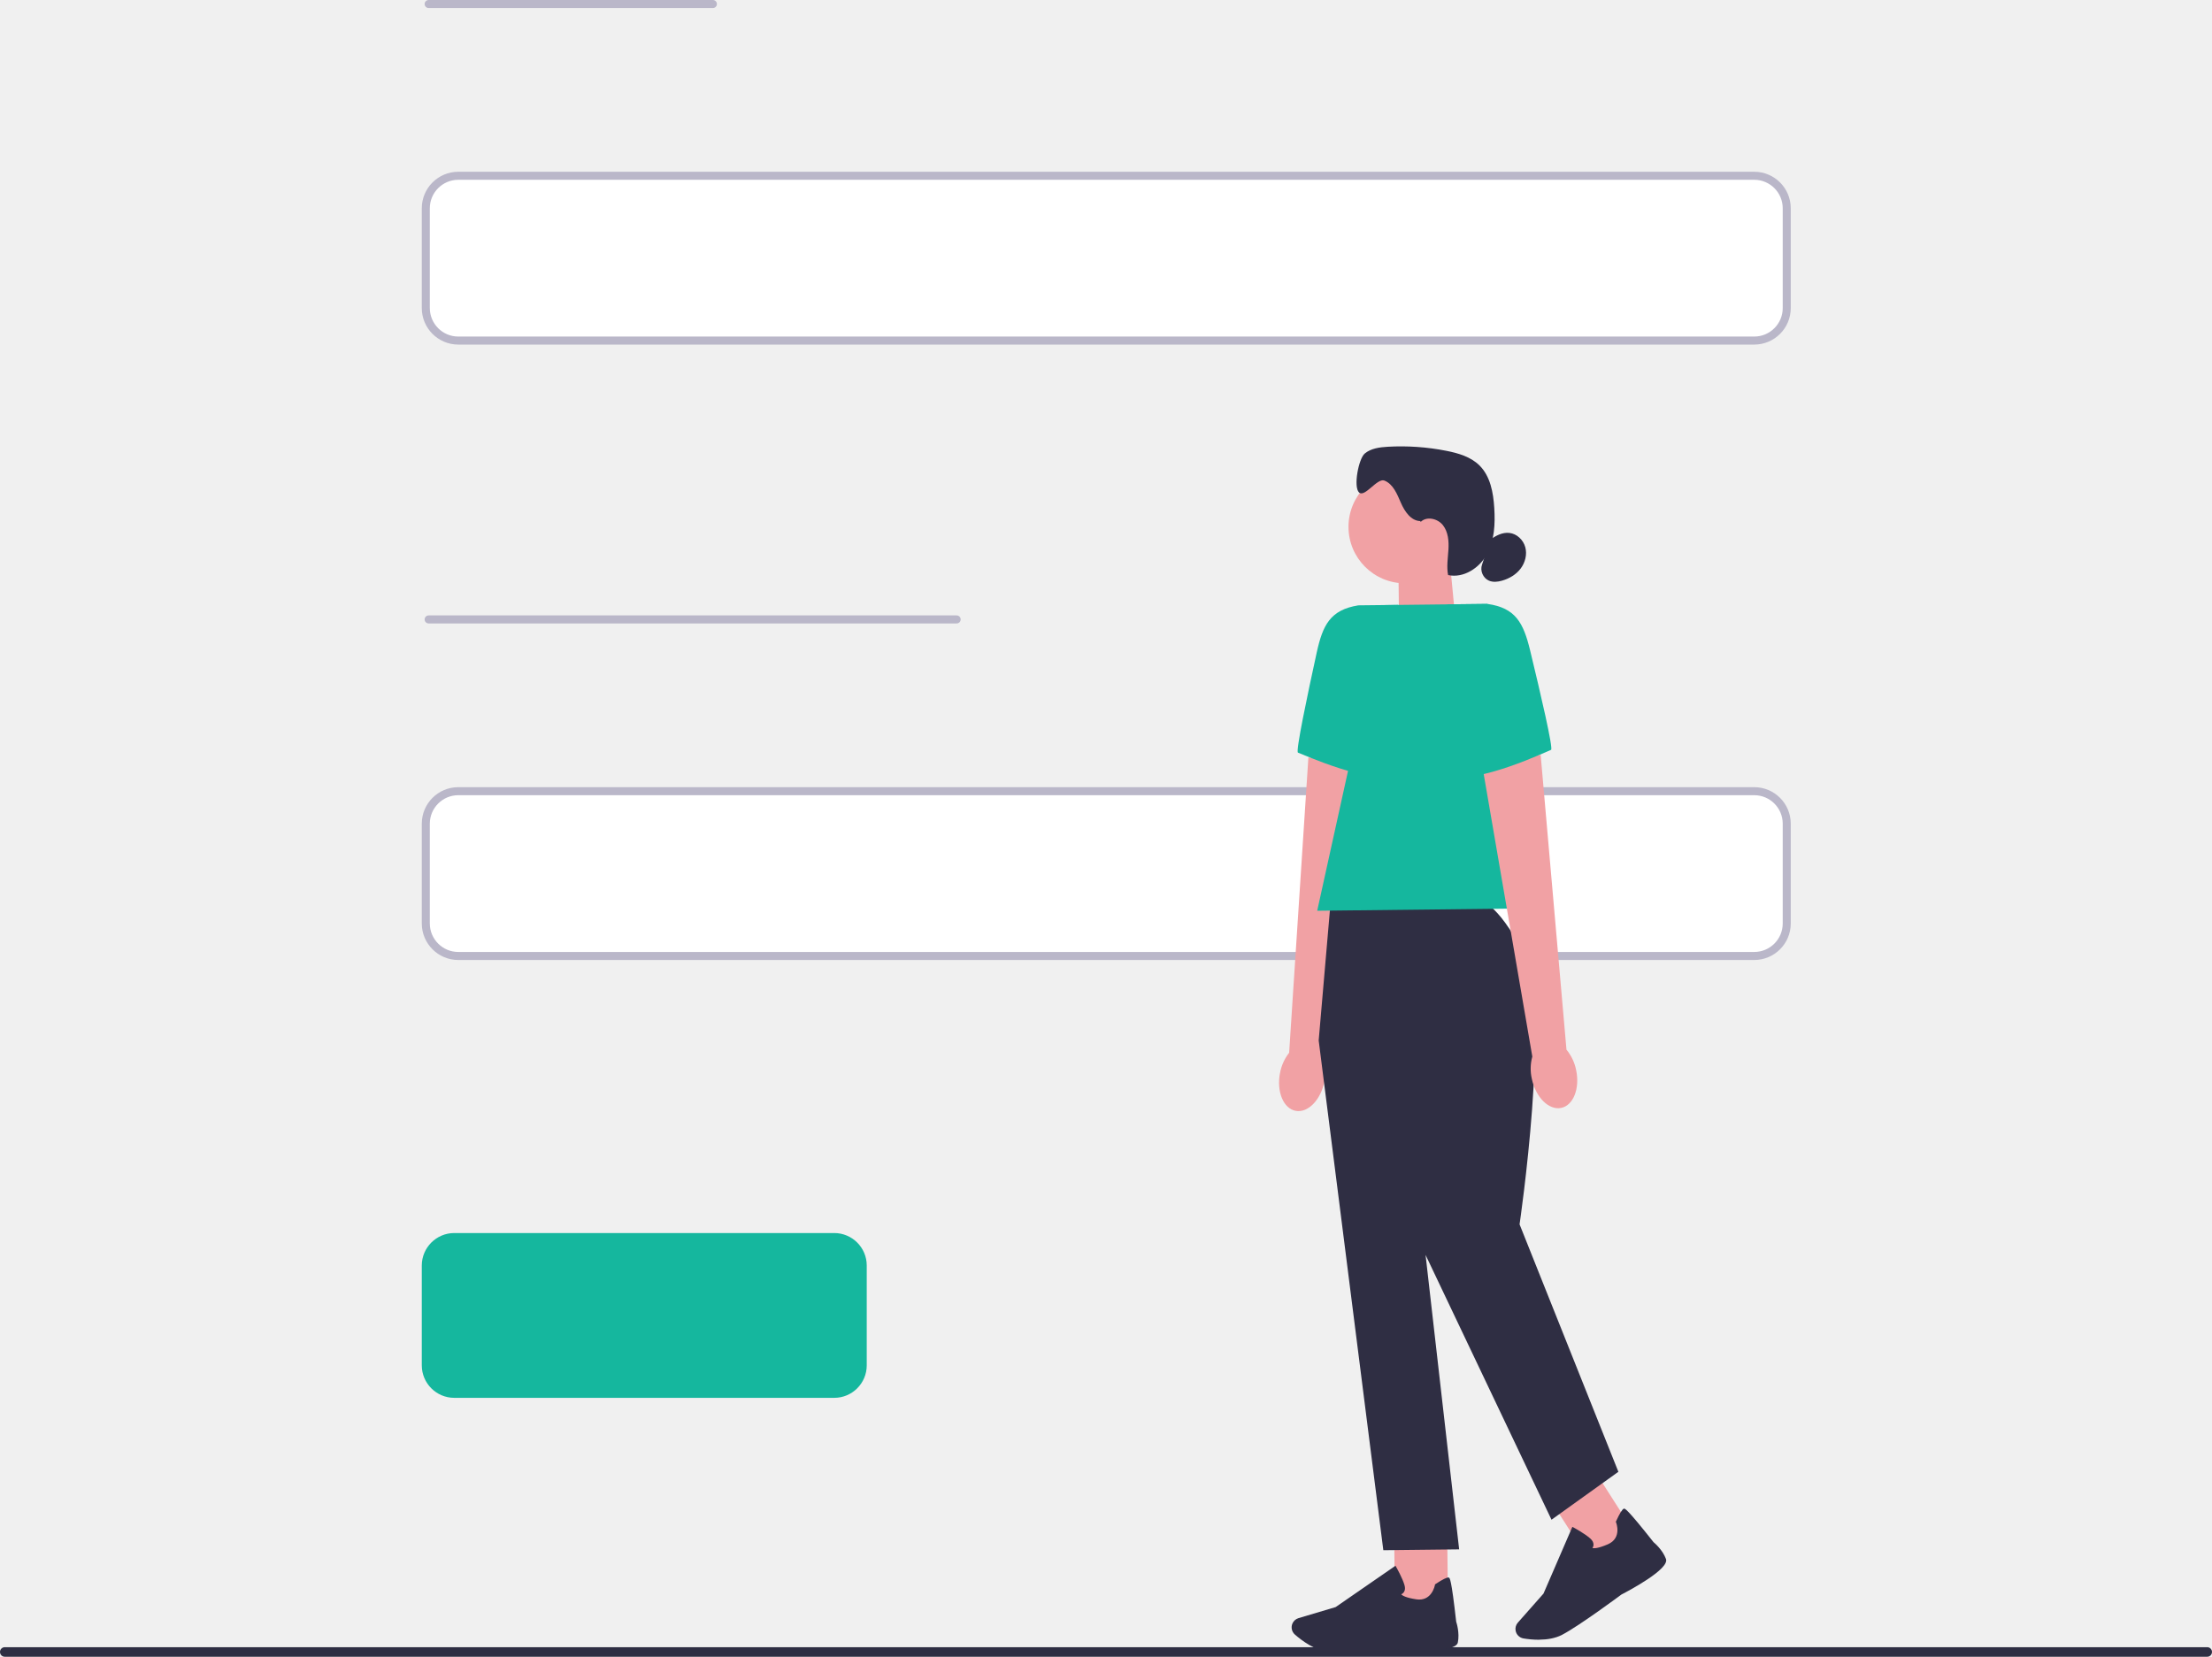
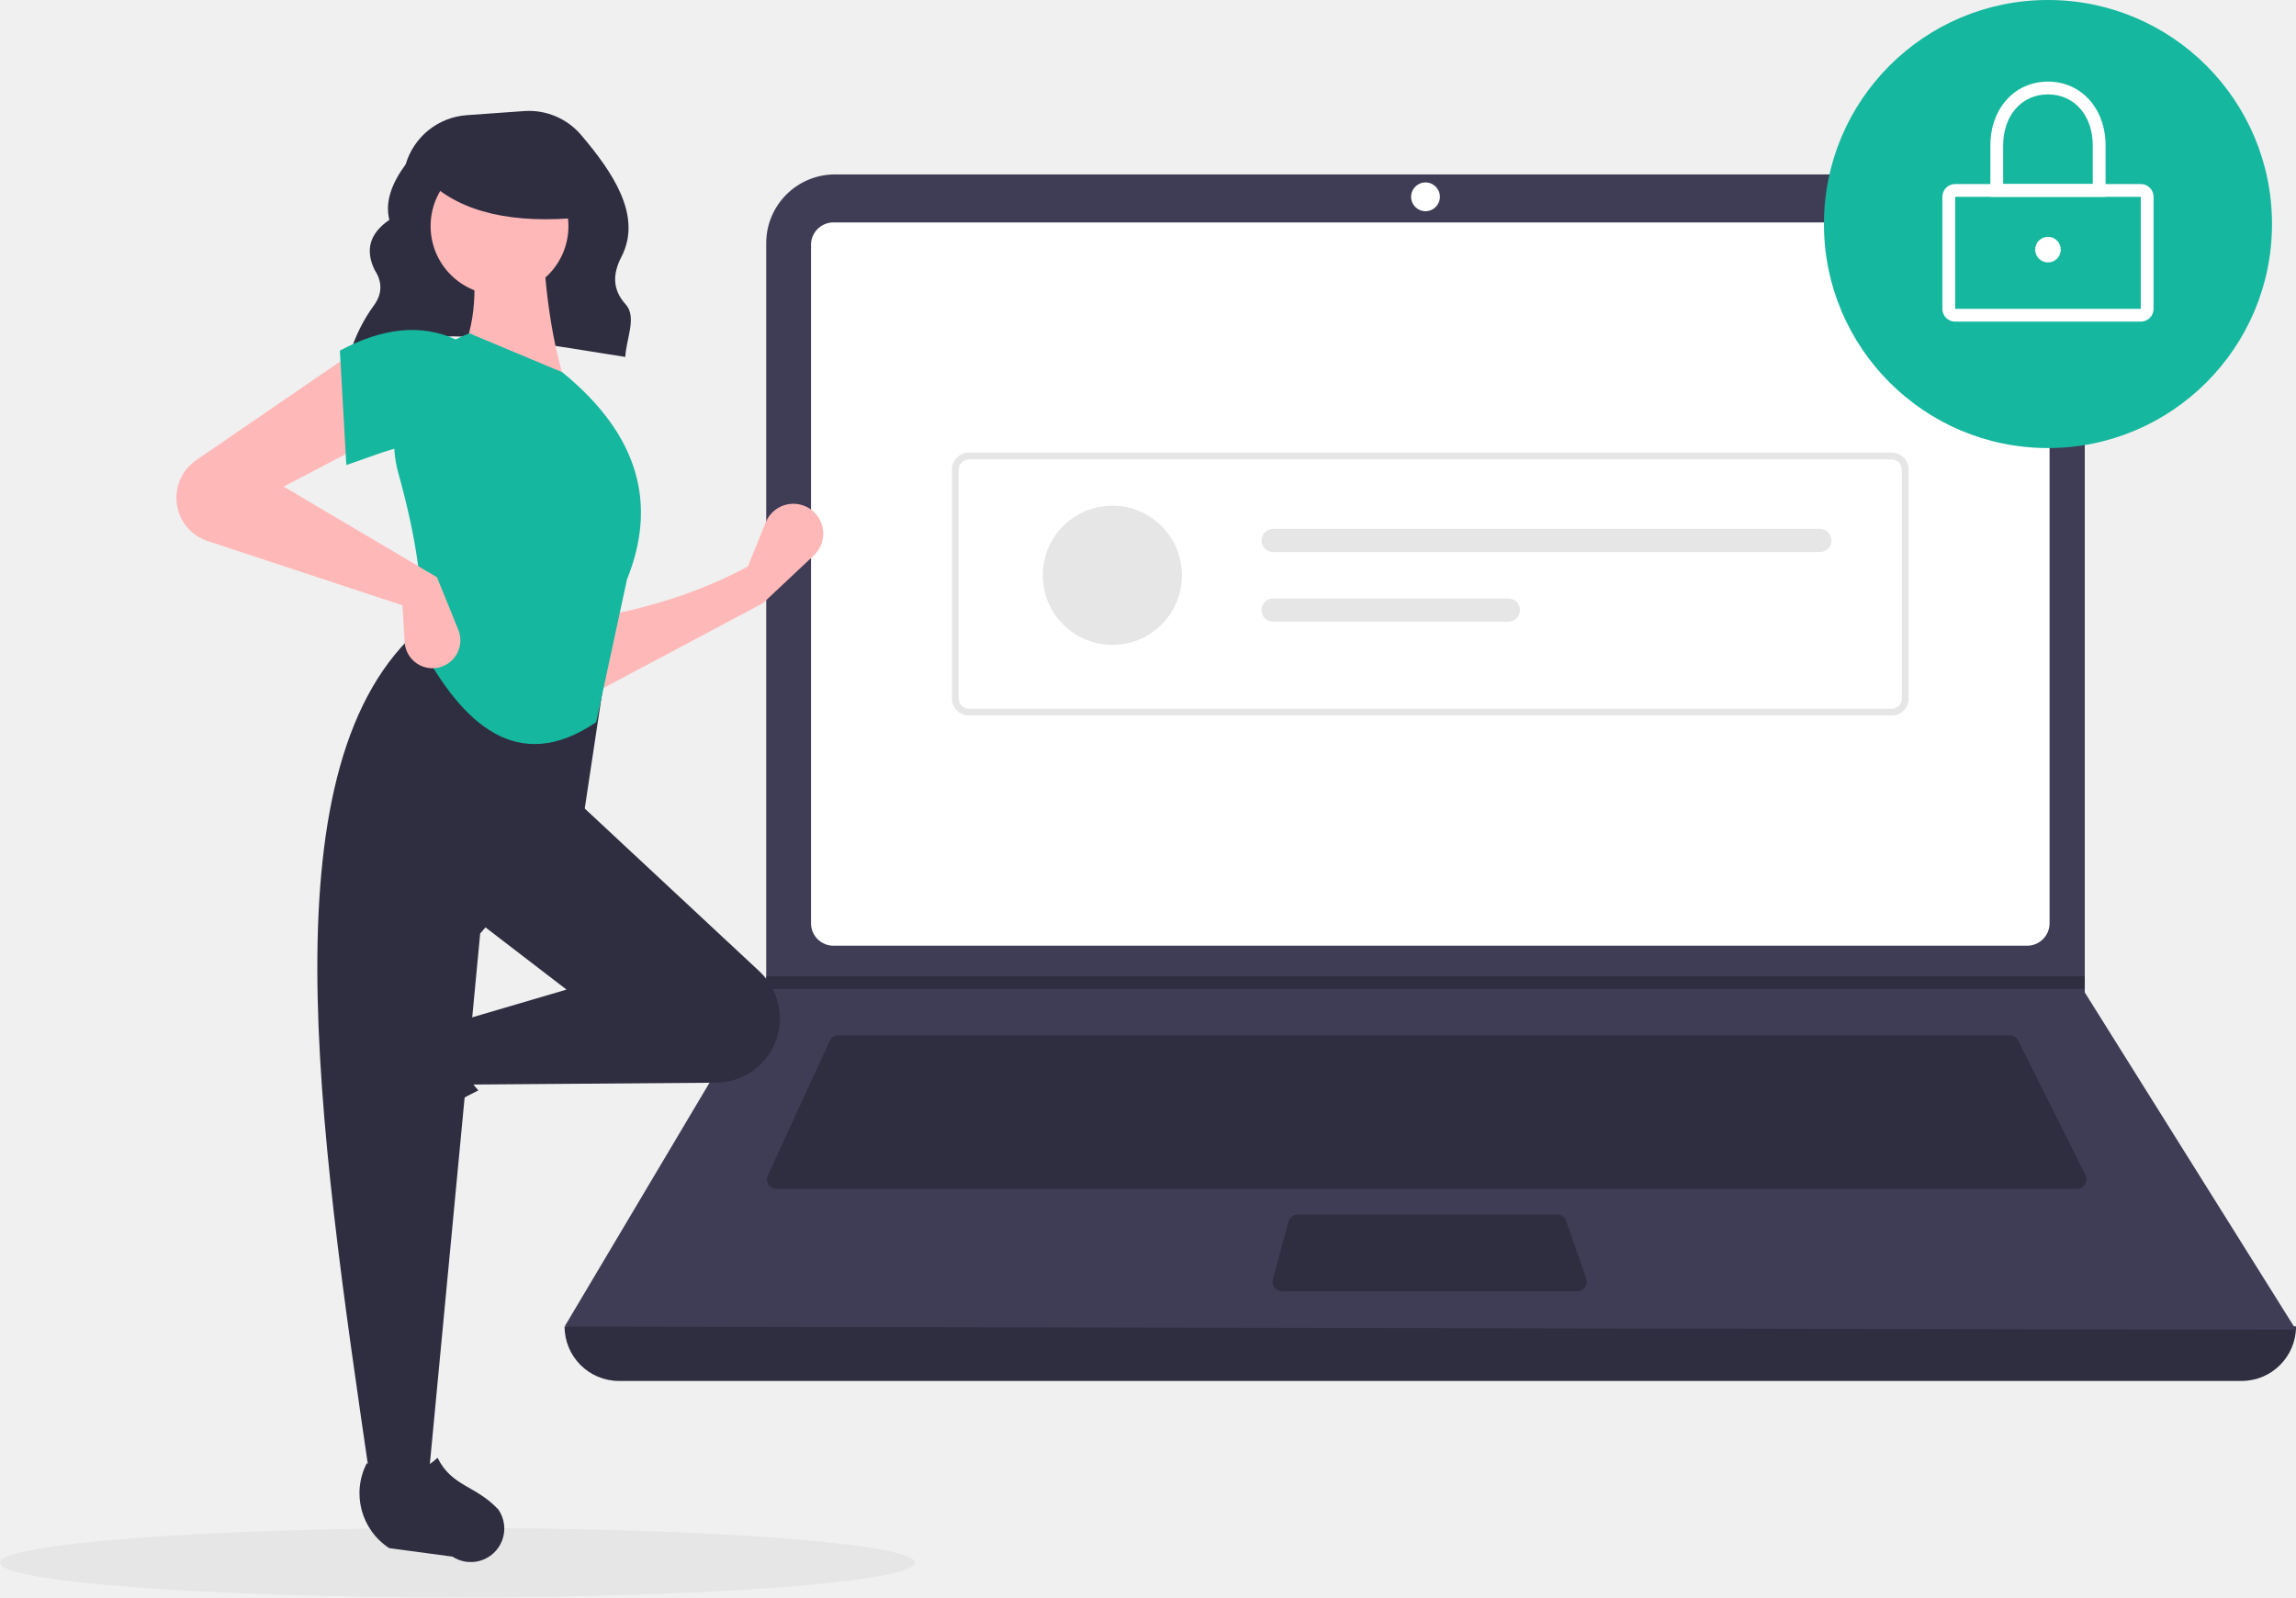
- <svg xmlns="http://www.w3.org/2000/svg" width="550.6" height="412.445" viewBox="0 0 550.6 412.445">
-   <path d="m550.6,411.255c0,.66-.53,1.19-1.19,1.19H1.19c-.66,0-1.19-.53-1.19-1.19s.53-1.19,1.19-1.19h548.22c.66,0,1.19.53,1.19,1.19Z" fill="#2e2e43" stroke-width="0" />
-   <path d="m436.659,84.784H114.076c-4.459,0-8.086-3.627-8.086-8.086v-24.853c0-4.459,3.627-8.086,8.086-8.086h322.583c4.459,0,8.086,3.627,8.086,8.086v24.853c0,4.459-3.627,8.086-8.086,8.086Z" fill="#fff" stroke="#bab7c9" stroke-linecap="round" stroke-linejoin="round" stroke-width="2" />
-   <path d="m436.659,237.99H114.076c-4.459,0-8.086-3.627-8.086-8.086v-24.853c0-4.459,3.627-8.086,8.086-8.086h322.583c4.459,0,8.086,3.627,8.086,8.086v24.853c0,4.459-3.627,8.086-8.086,8.086Z" fill="#fff" stroke="#bab7c9" stroke-linecap="round" stroke-linejoin="round" stroke-width="2" />
-   <path d="m207.659,347.99h-94.583c-4.459,0-8.086-3.627-8.086-8.086v-24.853c0-4.459,3.627-8.086,8.086-8.086h94.583c4.459,0,8.086,3.627,8.086,8.086v24.853c0,4.459-3.627,8.086-8.086,8.086Z" fill="#15b79e" stroke-width="0" />
-   <line x1="106.698" y1="1" x2="177.448" y2="1" fill="none" stroke="#bab7c9" stroke-linecap="round" stroke-linejoin="round" stroke-width="2" />
-   <line x1="106.698" y1="154.206" x2="238.123" y2="154.206" fill="none" stroke="#bab7c9" stroke-linecap="round" stroke-linejoin="round" stroke-width="2" />
-   <rect x="390.511" y="369.323" width="13.204" height="18.73" transform="translate(-141.4433 273.5202) rotate(-32.59)" fill="#f1a1a4" stroke-width="0" />
-   <polygon points="362.348 155.102 348.294 159.901 348.073 139.608 360.863 139.465 362.348 155.102" fill="#f1a1a4" stroke-width="0" />
-   <circle cx="349.714" cy="131.157" r="14.054" fill="#f1a1a4" stroke-width="0" />
-   <path d="m353.56,129.724c-2.348-.045-3.924-2.4-4.864-4.566-.94-2.153-1.907-4.644-4.092-5.519-1.79-.713-4.877,4.267-6.304,2.97-1.485-1.355-.13-8.438,1.42-9.715s3.677-1.55,5.675-1.673c4.897-.279,9.819.058,14.631,1.012,2.97.584,6.044,1.485,8.204,3.606,2.743,2.691,3.483,6.79,3.716,10.623.246,3.924.058,8.036-1.809,11.499-1.874,3.457-5.837,6.032-9.683,5.201-.409-2.082-.045-4.216.084-6.343.13-2.114-.058-4.397-1.368-6.07s-4.073-2.309-5.558-.798" fill="#2f2e43" stroke-width="0" />
-   <path d="m370.902,134.4c1.394-1.044,3.061-1.926,4.793-1.732,1.874.201,3.47,1.732,3.969,3.548s-.019,3.826-1.154,5.331-2.841,2.503-4.657,3.016c-1.051.298-2.199.422-3.21,0-1.485-.623-2.302-2.497-1.738-4.008" fill="#2f2e43" stroke-width="0" />
-   <path id="uuid-31bdf68e-d938-48b7-86ad-7ba8e8b265d3-91-89-41-92" d="m318.603,267.171c-.882,4.624.876,8.827,3.937,9.378,3.055.551,6.252-2.756,7.141-7.38.383-1.842.298-3.749-.246-5.558l10.811-72.482-14.566-2.568-4.793,73.52c-1.174,1.505-1.959,3.249-2.283,5.111h0v-.019h-0Z" fill="#f1a1a4" stroke-width="0" />
-   <path d="m348.034,150.588l-9.923.11c-7.004,1.135-8.866,4.903-10.377,11.83-2.315,10.565-5.273,24.645-4.65,24.839.992.324,17.965,8.081,26.558,6.161l-1.602-42.94h-.006Z" fill="#15b79e" stroke-width="0" />
-   <rect x="347.122" y="381.034" width="13.204" height="18.73" transform="translate(-4.33864 3.97541) rotate(-.64)" fill="#f1a1a4" stroke-width="0" />
-   <path d="m334.46,411.324c-1.394.019-2.62,0-3.554-.078-3.515-.279-6.881-2.834-8.587-4.326-.765-.668-1.018-1.758-.636-2.691h0c.272-.668.83-1.18,1.531-1.394l9.242-2.75,14.897-10.292.169.298c.065.11,1.569,2.75,2.082,4.54.195.681.156,1.245-.13,1.686-.195.305-.467.486-.687.597.272.279,1.128.85,3.762,1.239,3.826.571,4.598-3.411,4.624-3.58l.026-.136.11-.078c1.809-1.2,2.918-1.738,3.308-1.628.246.065.642.188,1.848,10.98.11.337.901,2.815.409,5.201-.532,2.594-11.849,1.822-14.106,1.647-.065.006-8.522.707-14.32.765h.019-.006v0Z" fill="#2f2e43" stroke-width="0" />
-   <path d="m383.212,408.211c-1.55.019-2.977-.156-3.995-.324-.999-.169-1.79-.953-1.959-1.952h0c-.13-.72.084-1.44.558-1.985l6.382-7.225,7.186-16.616.305.162c.11.058,2.782,1.505,4.17,2.75.525.473.791.973.791,1.505,0,.363-.136.662-.272.863.383.091,1.407.117,3.846-.94,3.548-1.544,2.095-5.331,2.03-5.48l-.052-.13.058-.117c.901-1.972,1.563-3.022,1.946-3.139.246-.065.642-.188,7.38,8.334.272.227,2.257,1.907,3.1,4.19.914,2.484-9.08,7.815-11.103,8.859-.058.052-10.507,7.815-14.8,10.04-1.706.882-3.736,1.174-5.584,1.187l.019.019h-.006v0Z" fill="#2f2e43" stroke-width="0" />
-   <path d="m368.178,224.185l-36.967.409-2.97,34.425,16.09,126.908,18.873-.214-8.36-73.305,31.351,65.925,16.642-11.933-24.593-61.599s7.945-53.985,1.083-67.332c-6.855-13.347-11.142-13.302-11.142-13.302v.019h-.006v0Z" fill="#2f2e43" stroke-width="0" />
-   <polygon points="386.584 226.079 327.871 226.734 344.642 150.633 370.228 150.341 386.584 226.079" fill="#15b79e" stroke-width="0" />
-   <path id="uuid-0d1d7be6-7e67-43a2-9b15-a4bbed67d7bc-92-90-42-93" d="m392.317,266.354c.986,4.611-.681,8.846-3.723,9.462-3.048.623-6.317-2.614-7.296-7.225-.422-1.835-.383-3.742.117-5.565l-12.426-72.229,14.502-2.893,6.427,73.403c1.206,1.479,2.03,3.21,2.4,5.059h0v-.013Z" fill="#f1a1a4" stroke-width="0" />
-   <path d="m360.311,150.452l9.923-.11c7.024.986,8.969,4.708,10.643,11.603,2.549,10.513,5.811,24.515,5.201,24.729-.992.337-17.777,8.47-26.409,6.745l.655-42.966h-.013Z" fill="#15b79e" stroke-width="0" />
+ <svg xmlns="http://www.w3.org/2000/svg" data-name="Layer 1" width="793" height="551.732" viewBox="0 0 793 551.732">
+   <ellipse cx="158" cy="539.732" rx="158" ry="12" fill="#e6e6e6" />
+   <path d="M324.272,296.554c27.497-11.695,61.744-4.285,95.191.858.311-6.228,4.084-13.808.132-18.153-4.801-5.279-4.359-10.825-1.47-16.404,7.388-14.265-3.197-29.444-13.884-42.065a23.669,23.669,0,0,0-19.755-8.292l-19.797,1.414A23.709,23.709,0,0,0,343.635,230.859v0c-4.727,6.429-7.257,12.841-5.664,19.219-7.081,4.839-8.27,10.68-5.089,17.264,2.698,4.146,2.669,8.182-.123,12.106a55.891,55.891,0,0,0-8.31,16.506Z" transform="translate(-203.5 -174.1342)" fill="#2f2e41" />
+   <path d="M977.709,651.097H417.291A18.791,18.791,0,0,1,398.5,632.306h0q304.727-35.415,598,0h0A18.791,18.791,0,0,1,977.709,651.097Z" transform="translate(-203.5 -174.1342)" fill="#2f2e41" />
+   <path d="M996.5,633.412l-598-1.105,69.306-116.616.332-.553V258.131a23.752,23.752,0,0,1,23.754-23.754H899.792a23.752,23.752,0,0,1,23.754,23.754V516.906Z" transform="translate(-203.5 -174.1342)" fill="#3f3d56" />
+   <path d="M491.35,250.957a7.746,7.746,0,0,0-7.738,7.738V493.031a7.747,7.747,0,0,0,7.738,7.738H903.65a7.747,7.747,0,0,0,7.738-7.738V258.694a7.747,7.747,0,0,0-7.738-7.738Z" transform="translate(-203.5 -174.1342)" fill="#fff" />
+   <path d="M493.078,531.718a3.325,3.325,0,0,0-3.013,1.93l-21.355,46.425a3.316,3.316,0,0,0,3.012,4.702H920.814a3.316,3.316,0,0,0,2.965-4.799L900.567,533.551a3.299,3.299,0,0,0-2.965-1.833Z" transform="translate(-203.5 -174.1342)" fill="#2f2e41" />
+   <circle cx="492.342" cy="67.98" r="4.974" fill="#fff" />
+   <path d="M651.7,593.619a3.321,3.321,0,0,0-3.202,2.454l-5.357,19.896a3.316,3.316,0,0,0,3.202,4.179h101.874a3.315,3.315,0,0,0,3.133-4.401l-6.887-19.896a3.318,3.318,0,0,0-3.134-2.231Z" transform="translate(-203.5 -174.1342)" fill="#2f2e41" />
+   <polygon points="720.046 337.135 720.046 341.556 264.306 341.556 264.649 341.004 264.649 337.135 720.046 337.135" fill="#2f2e41" />
+   <circle cx="707.335" cy="77.375" r="77.375" fill="#15b79e" />
+   <path d="M942.89,285.223H878.779a4.426,4.426,0,0,1-4.421-4.421V242.114a4.426,4.426,0,0,1,4.421-4.421H942.89a4.426,4.426,0,0,1,4.421,4.421v38.688A4.426,4.426,0,0,1,942.89,285.223Zm-64.111-43.109v38.688h64.114L942.89,242.114Z" transform="translate(-203.5 -174.1342)" fill="#fff" />
+   <path d="M930.731,242.114h-39.793V224.428c0-12.81,8.368-22.107,19.896-22.107s19.896,9.297,19.896,22.107Zm-35.372-4.421h30.95V224.428c0-10.413-6.363-17.686-15.475-17.686s-15.475,7.273-15.475,17.686Z" transform="translate(-203.5 -174.1342)" fill="#fff" />
+   <circle cx="707.335" cy="86.218" r="4.421" fill="#fff" />
+   <path d="M856.82,421.284H538.18a5.908,5.908,0,0,1-5.901-5.901V336.342a5.908,5.908,0,0,1,5.901-5.901H856.82a5.908,5.908,0,0,1,5.901,5.901V415.383A5.908,5.908,0,0,1,856.82,421.284Zm-318.64-88.482a3.544,3.544,0,0,0-3.54,3.54V415.383a3.544,3.544,0,0,0,3.54,3.54H856.82a3.544,3.544,0,0,0,3.54-3.54V336.342a3.544,3.544,0,0,0-3.54-3.54Z" transform="translate(-203.5 -174.1342)" fill="#e6e6e6" />
+   <circle cx="384.19" cy="198.695" r="24.036" fill="#e6e6e6" />
+   <path d="M643.203,356.805a4.006,4.006,0,1,0,0,8.012H832.061a4.006,4.006,0,0,0,0-8.012Z" transform="translate(-203.5 -174.1342)" fill="#e6e6e6" />
+   <path d="M643.203,380.842a4.006,4.006,0,1,0,0,8.012H724.469a4.006,4.006,0,1,0,0-8.012Z" transform="translate(-203.5 -174.1342)" fill="#e6e6e6" />
+   <path d="M467.022,382.462,408.119,413.778l-.746-26.096c19.226-3.209,37.517-8.797,54.429-17.895l6.16-15.22a10.318,10.318,0,0,1,17.536-2.678l0,0a10.318,10.318,0,0,1-.908,14.069Z" transform="translate(-203.5 -174.1342)" fill="#ffb8b8" />
+   <path d="M323.098,563.267v0a11.574,11.574,0,0,1,1.469-9.363l12.939-19.858a22.612,22.612,0,0,1,29.335-7.739h0c-5.438,9.256-4.68,17.377,1.878,24.434a117.631,117.631,0,0,0-27.936,19.045A11.574,11.574,0,0,1,323.098,563.267Z" transform="translate(-203.5 -174.1342)" fill="#2f2e41" />
+   <path d="M469.705,537.303l0,0a22.203,22.203,0,0,1-18.871,10.779l-85.96.651-3.728-21.623,38.026-11.184-32.061-24.605L402.154,450.313l63.65,59.324A22.203,22.203,0,0,1,469.705,537.303Z" transform="translate(-203.5 -174.1342)" fill="#2f2e41" />
+   <path d="M351.453,685.179H331.321c-18.075-123.898-36.474-248.142,17.895-294.515l64.122,10.439L405.136,455.532l-35.789,41.008Z" transform="translate(-203.5 -174.1342)" fill="#2f2e41" />
+   <path d="M369.149,713.246h0a11.574,11.574,0,0,1-9.363-1.469l-21.859-2.938a22.612,22.612,0,0,1-7.741-29.335v0c9.257,5.437,17.377,4.679,24.434-1.879,4.986,10.067,13.201,9.453,21.047,17.935A11.574,11.574,0,0,1,369.149,713.246Z" transform="translate(-203.5 -174.1342)" fill="#2f2e41" />
+   <path d="M399.172,307.902l-37.28-8.947c6.192-12.674,6.702-26.776,3.728-41.754l25.351-.746C391.764,275.08,394.167,292.481,399.172,307.902Z" transform="translate(-203.5 -174.1342)" fill="#ffb8b8" />
+   <path d="M409.418,423.552c-27.139,18.493-46.314.633-60.947-26.923,2.033-16.862-1.259-37.041-7.357-58.966a40.138,40.138,0,0,1,24.506-48.401h0l32.061,13.421c27.224,22.19,32.582,46.227,22.368,71.578Z" transform="translate(-203.5 -174.1342)" fill="#15b79e" />
+   <path d="M331.321,326.542,301.497,342.2l52.938,31.316,7.366,18.17a9.637,9.637,0,0,1-5.789,12.731h0a9.637,9.637,0,0,1-12.762-8.544l-.745-12.663-67.284-22.204a15.733,15.733,0,0,1-9.873-9.611v0a15.733,15.733,0,0,1,5.903-18.303l54.105-37.118Z" transform="translate(-203.5 -174.1342)" fill="#ffb8b8" />
+   <path d="M361.146,329.524c-12.439-5.451-23.749.47-38.026,5.219l-2.237-39.517c14.176-7.556,27.692-9.593,40.263-3.728Z" transform="translate(-203.5 -174.1342)" fill="#15b79e" />
+   <circle cx="172.525" cy="78.093" r="23.802" fill="#ffb8b8" />
+   <path d="M404.5,249.224c-23.566,2.308-41.523-1.546-53-12.52v-8.838h51Z" transform="translate(-203.5 -174.1342)" fill="#2f2e41" />
</svg>
